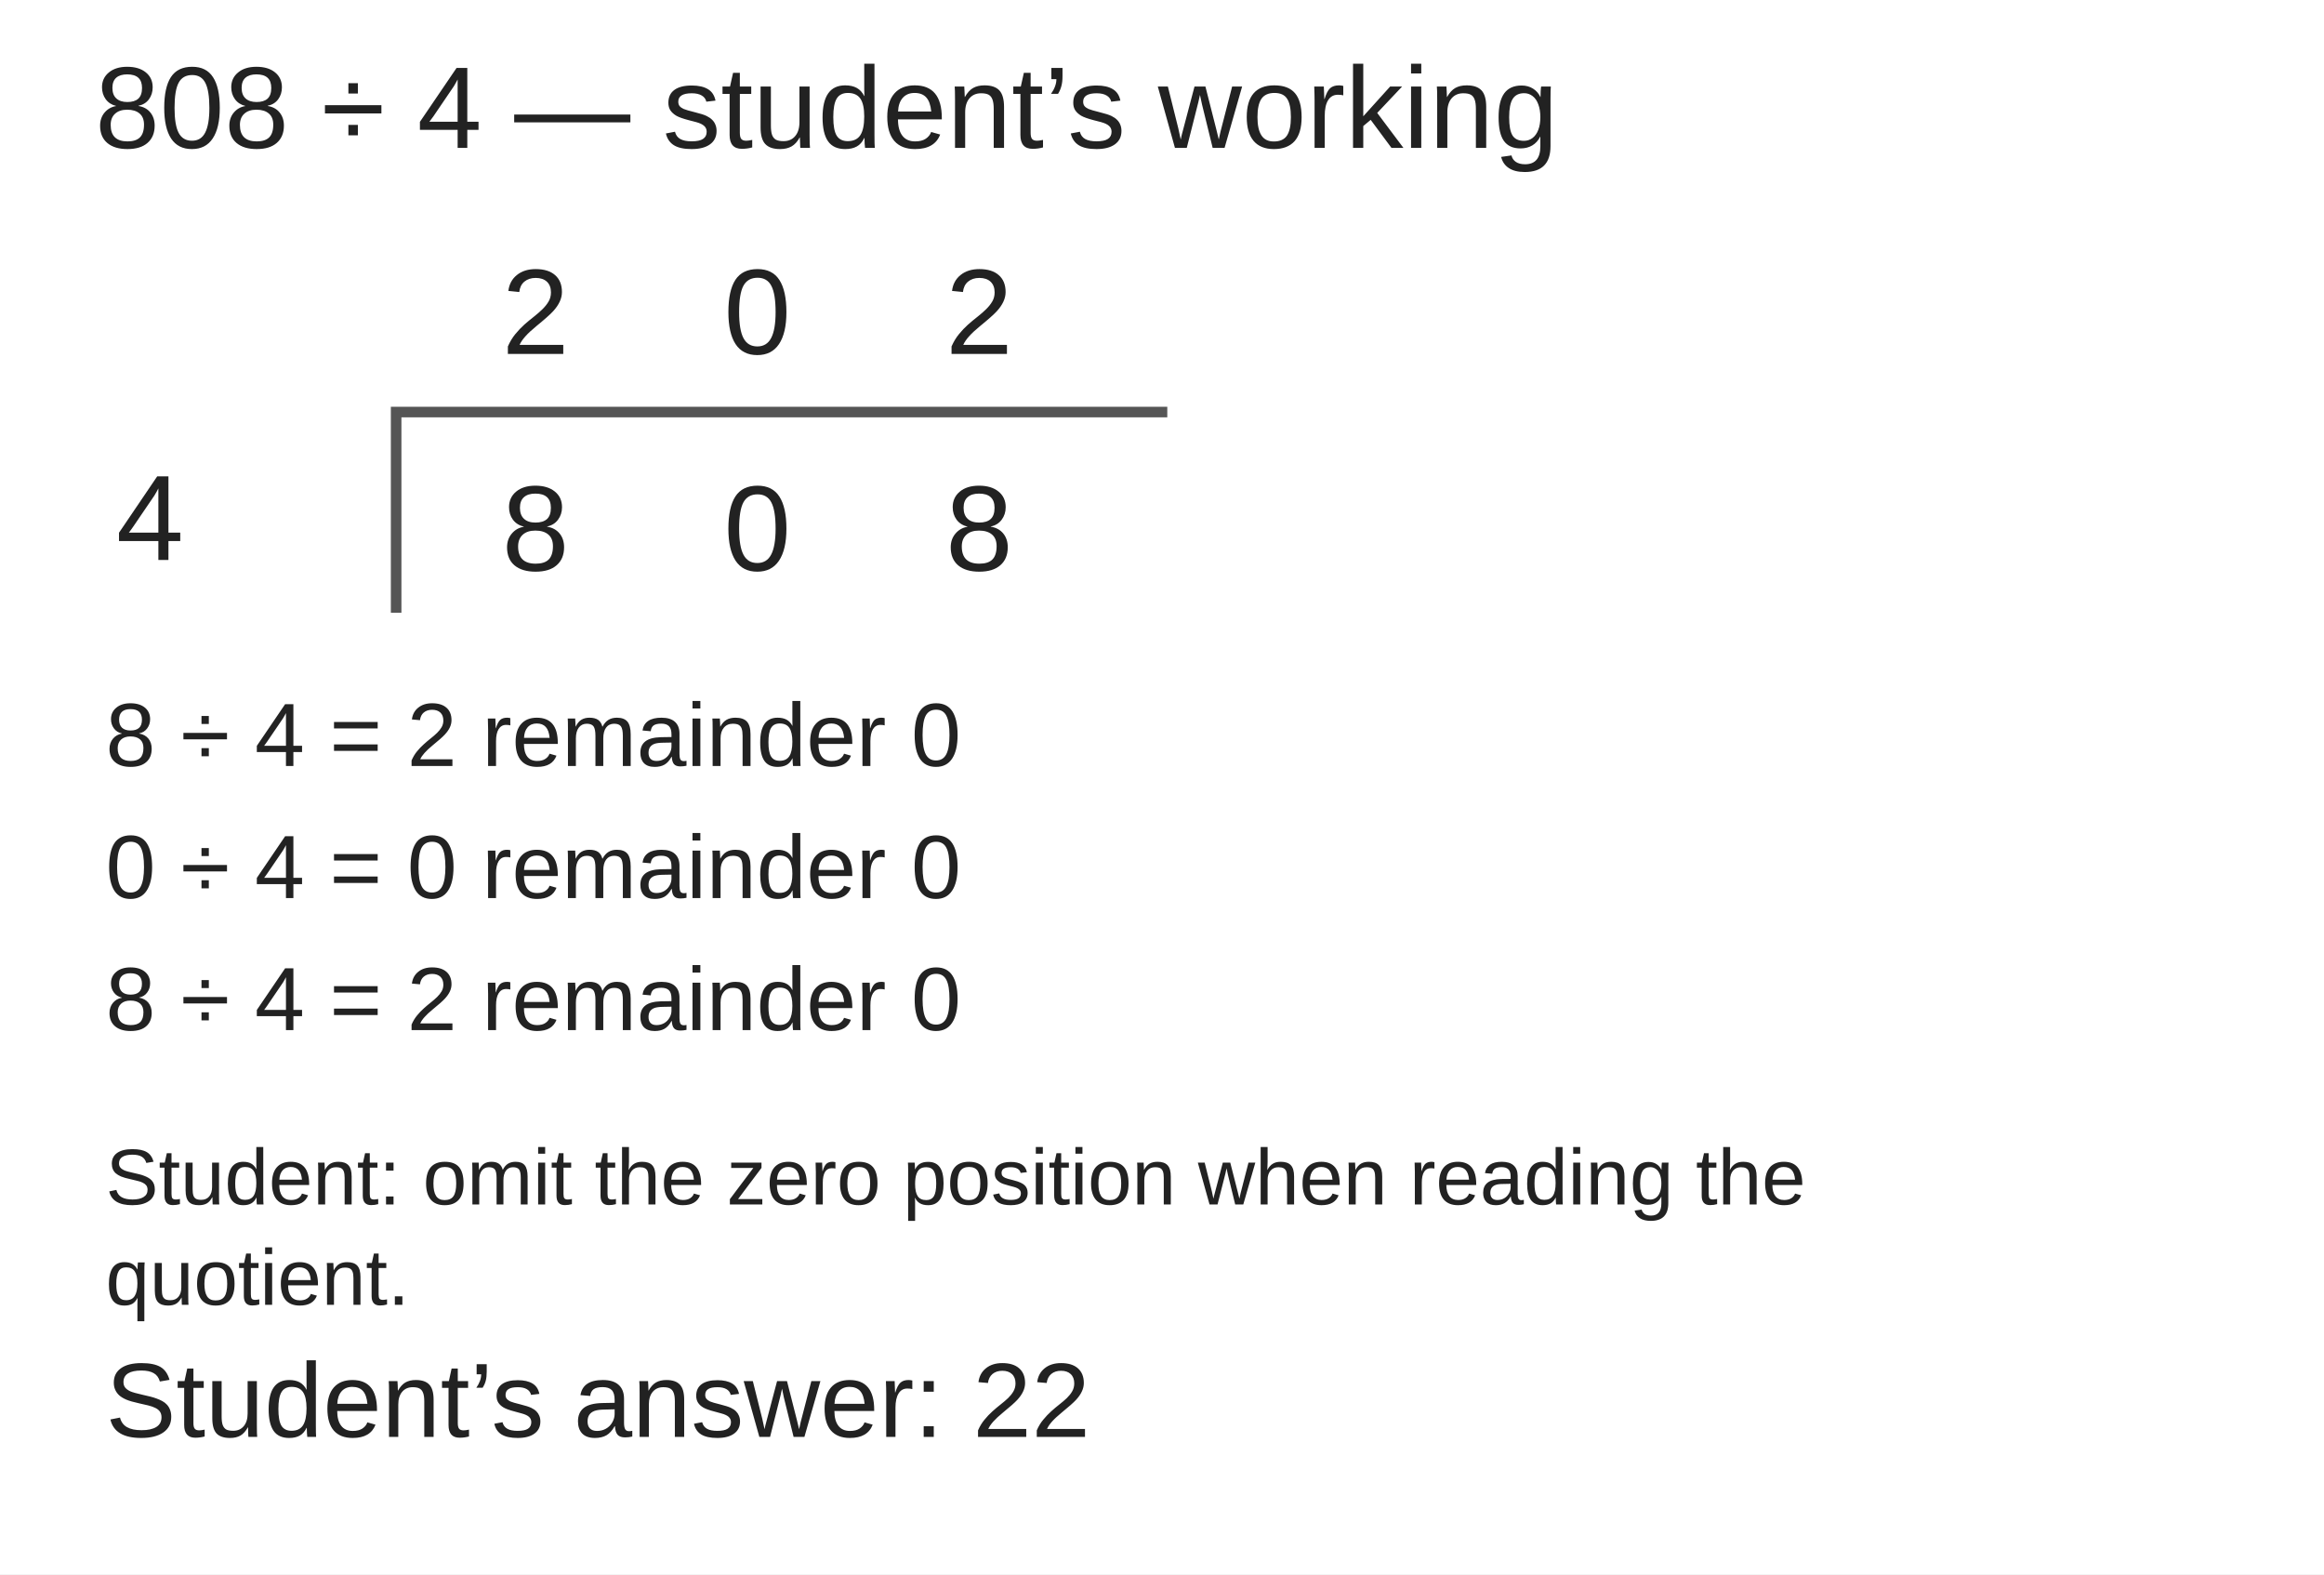
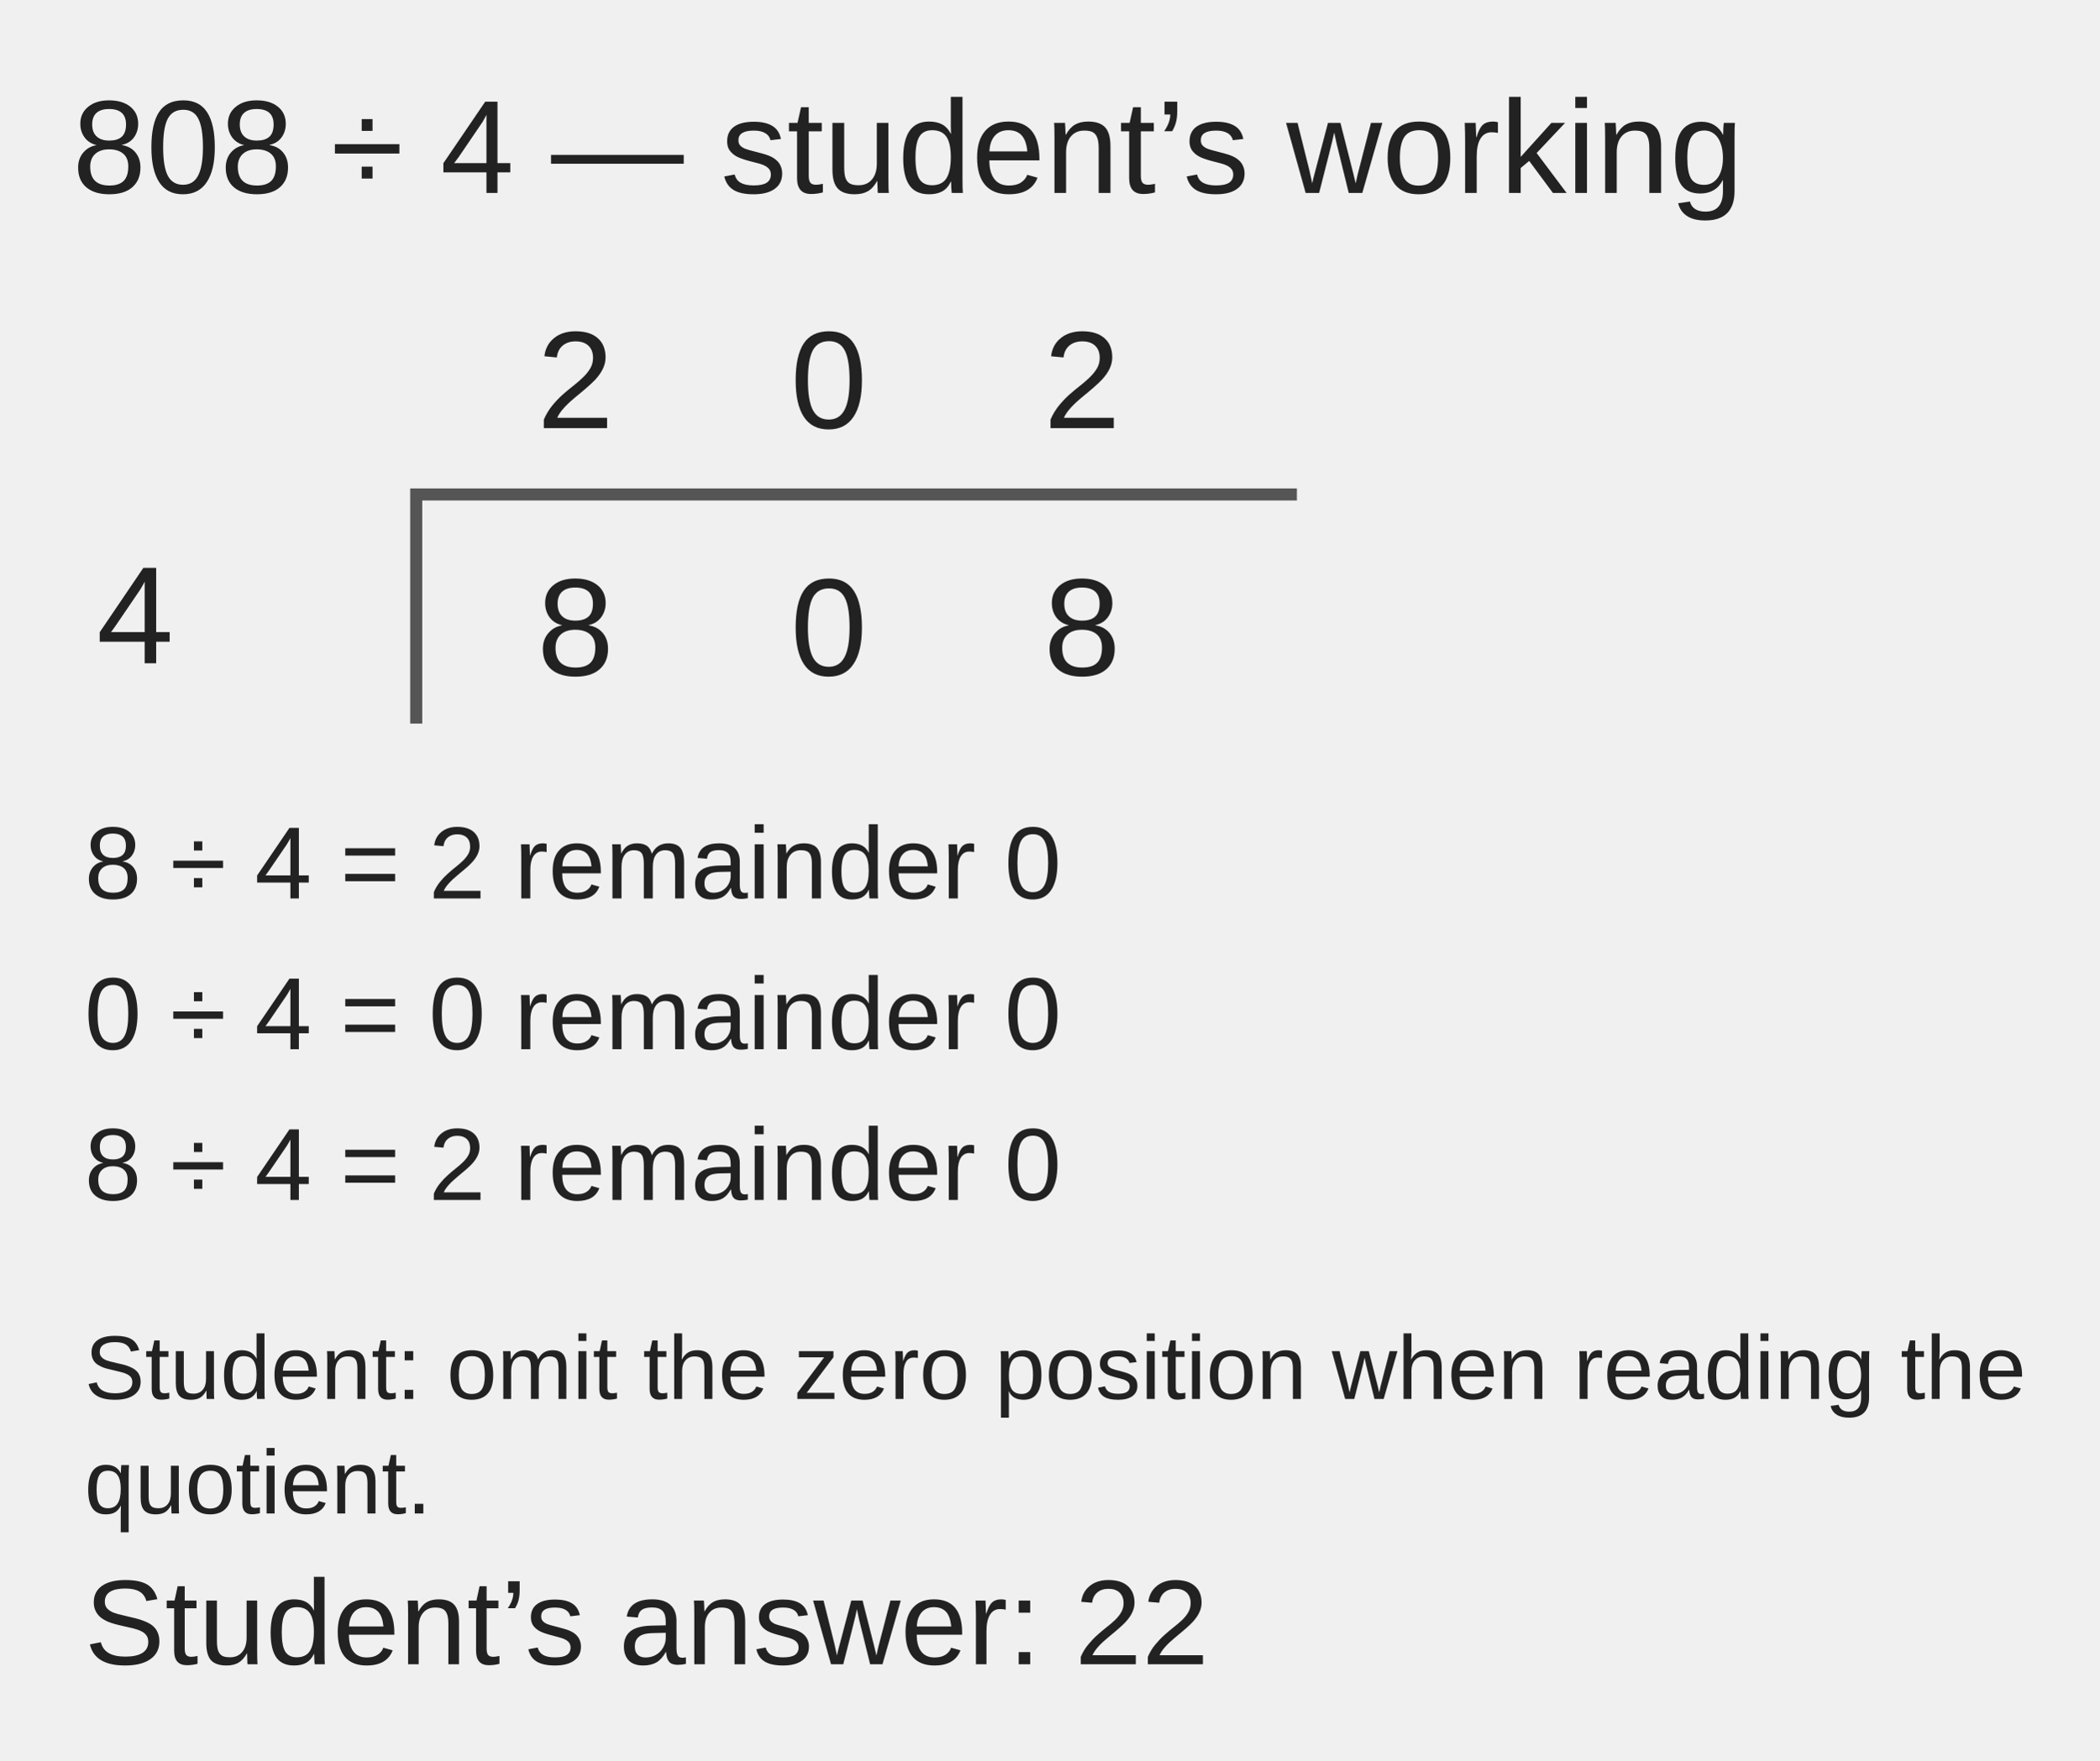
- <svg xmlns="http://www.w3.org/2000/svg" viewBox="0 0 440 298" role="img">
-   <rect width="440" height="298" fill="#fff" />
+ <svg xmlns="http://www.w3.org/2000/svg" role="img" viewBox="6 -4 348 292" width="261" height="219">
  <g font-family="Arial,sans-serif" fill="#222">
    <text x="18" y="28" font-size="22">
      <tspan x="18" dy="0">808 ÷ 4 — student’s working</tspan>
    </text>
    <text x="22" y="106" font-size="23">
      <tspan x="22" dy="0">4</tspan>
    </text>
    <path d="M75 116V78H221" fill="none" stroke="#555" stroke-width="2" />
    <text x="95" y="67" font-size="23">
      <tspan x="95" dy="0">2</tspan>
    </text>
    <text x="95" y="108" font-size="23">
      <tspan x="95" dy="0">8</tspan>
    </text>
    <text x="137" y="67" font-size="23">
      <tspan x="137" dy="0">0</tspan>
    </text>
    <text x="137" y="108" font-size="23">
      <tspan x="137" dy="0">0</tspan>
    </text>
    <text x="179" y="67" font-size="23">
      <tspan x="179" dy="0">2</tspan>
    </text>
    <text x="179" y="108" font-size="23">
      <tspan x="179" dy="0">8</tspan>
    </text>
    <text x="20" y="145" font-size="17">
      <tspan x="20" dy="0">8 ÷ 4 = 2 remainder 0</tspan>
    </text>
    <text x="20" y="170" font-size="17">
      <tspan x="20" dy="0">0 ÷ 4 = 0 remainder 0</tspan>
    </text>
    <text x="20" y="195" font-size="17">
      <tspan x="20" dy="0">8 ÷ 4 = 2 remainder 0</tspan>
    </text>
    <text x="20" y="228" font-size="15">
      <tspan x="20" dy="0">Student: omit the zero position when reading the</tspan>
      <tspan x="20" dy="19">quotient.</tspan>
    </text>
    <text x="20" y="272" font-size="20">
      <tspan x="20" dy="0">Student’s answer: 22</tspan>
    </text>
  </g>
</svg>
